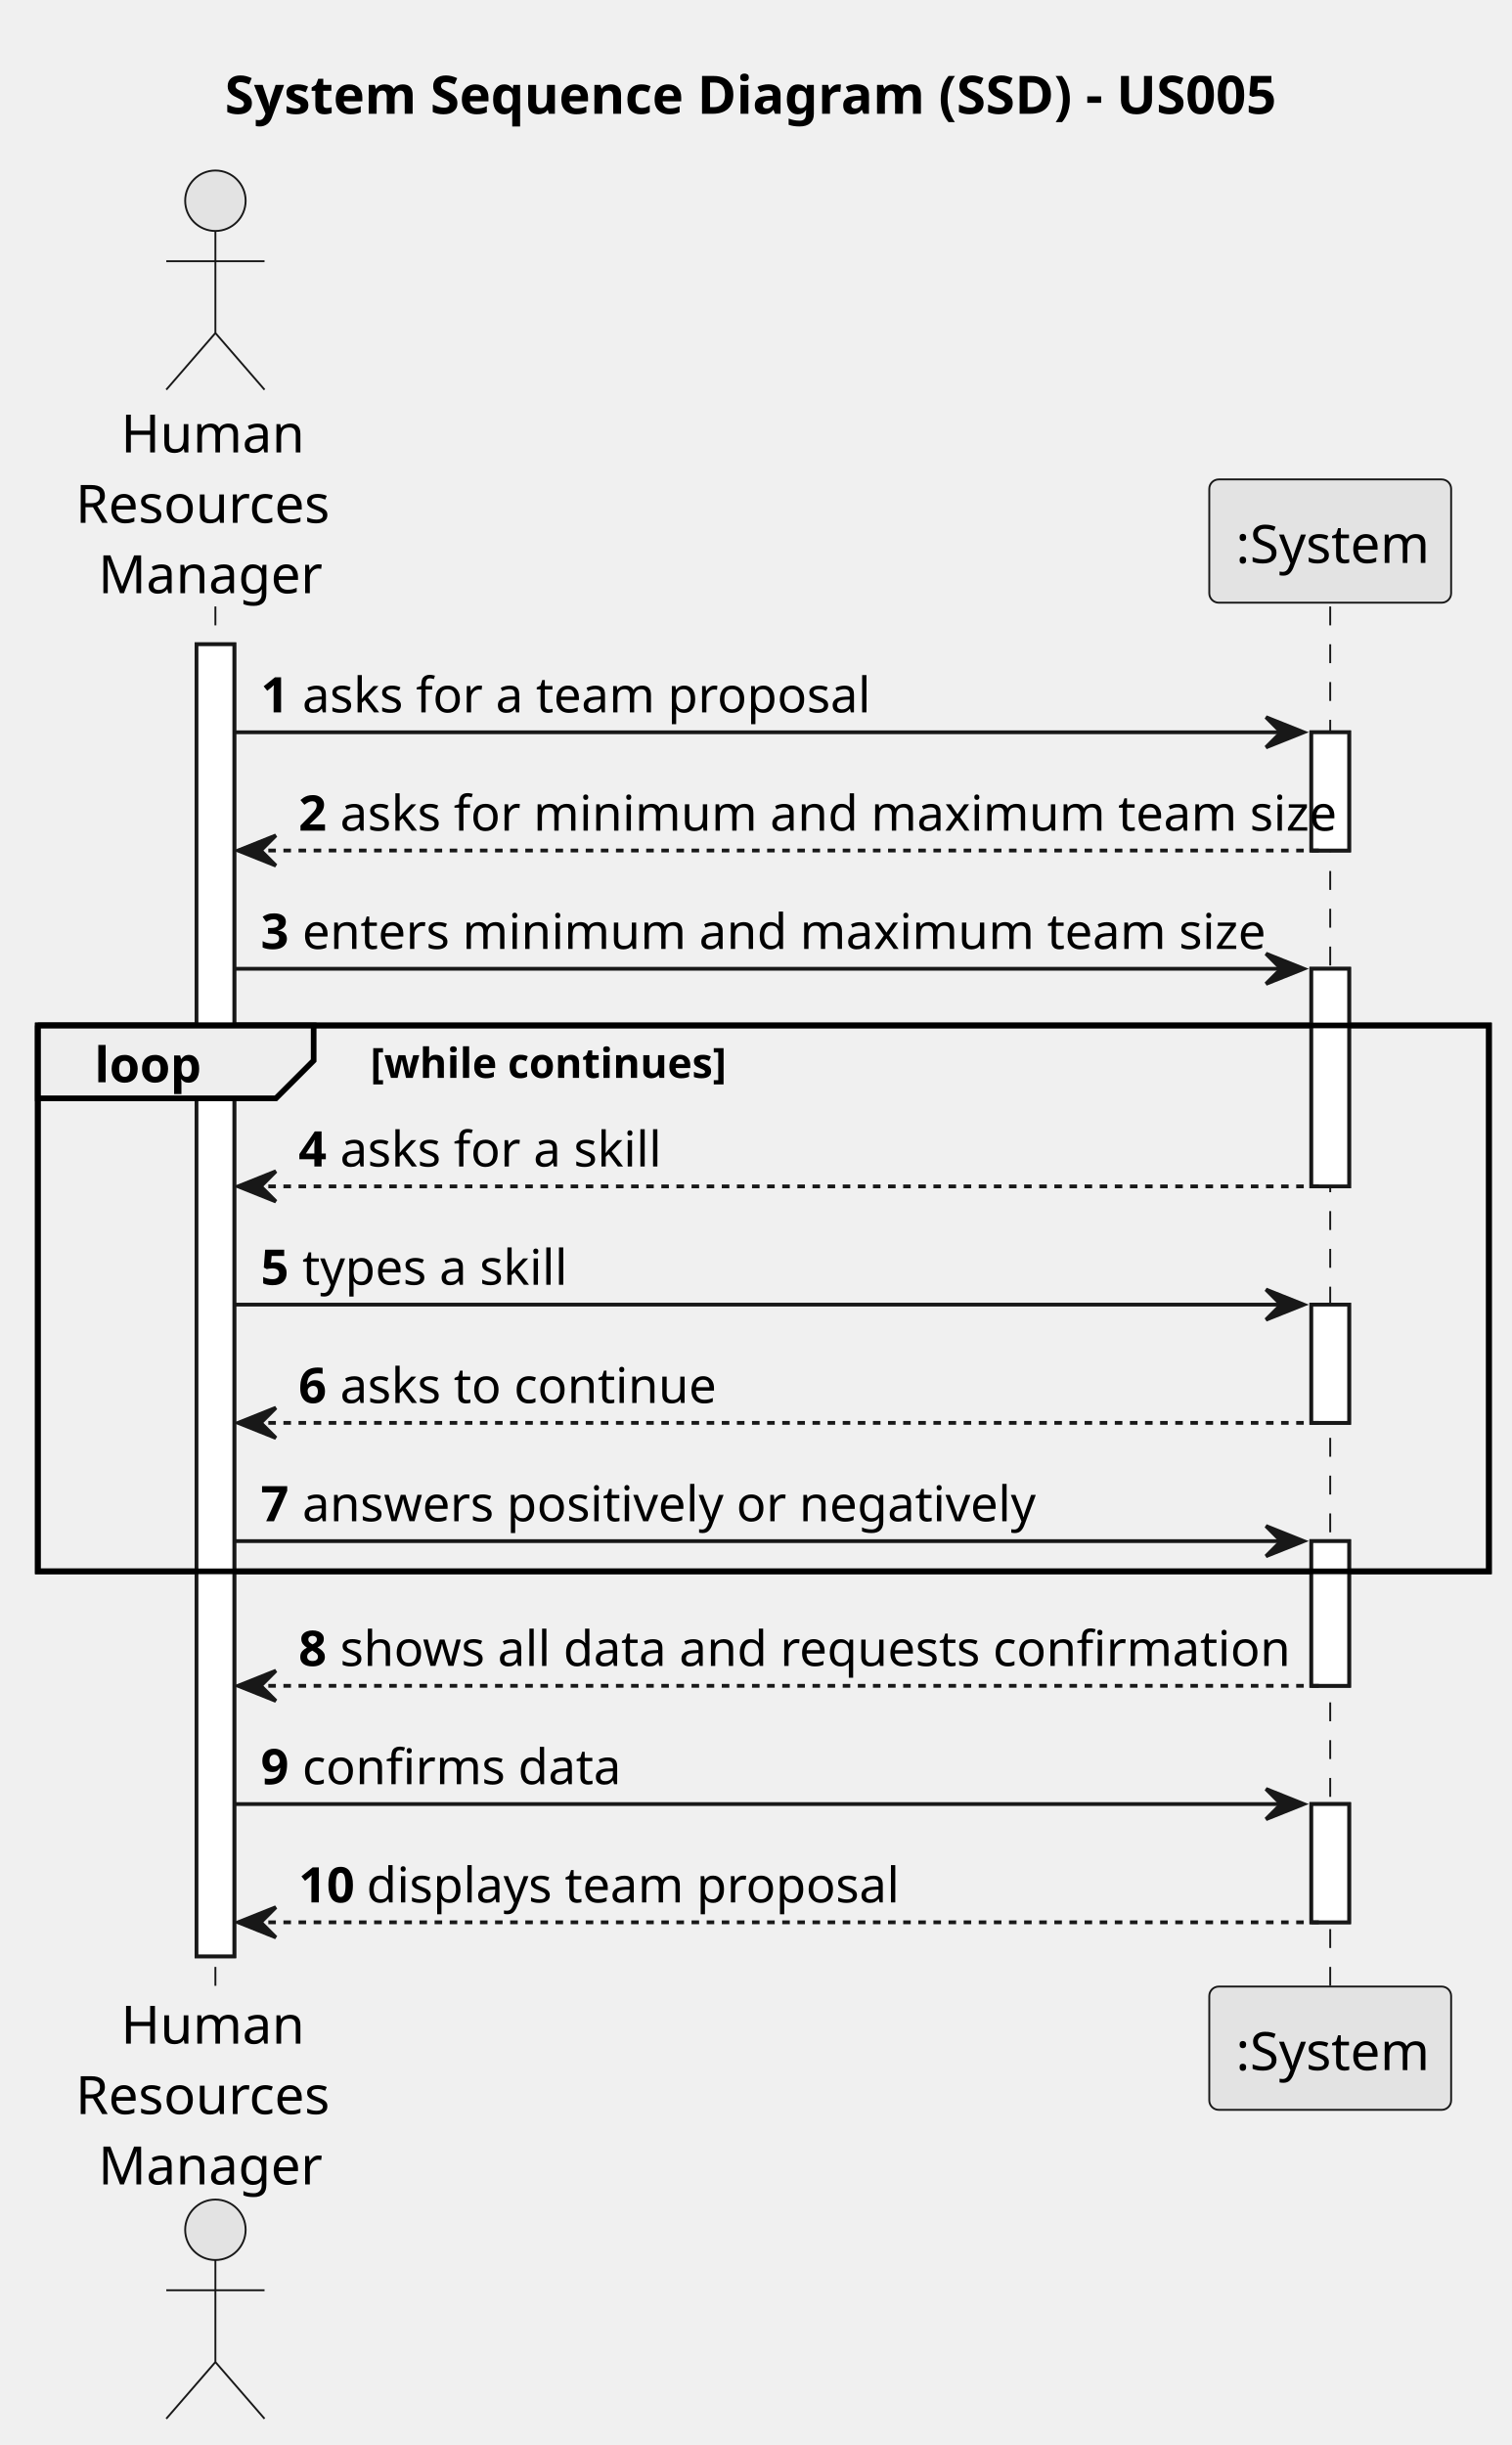
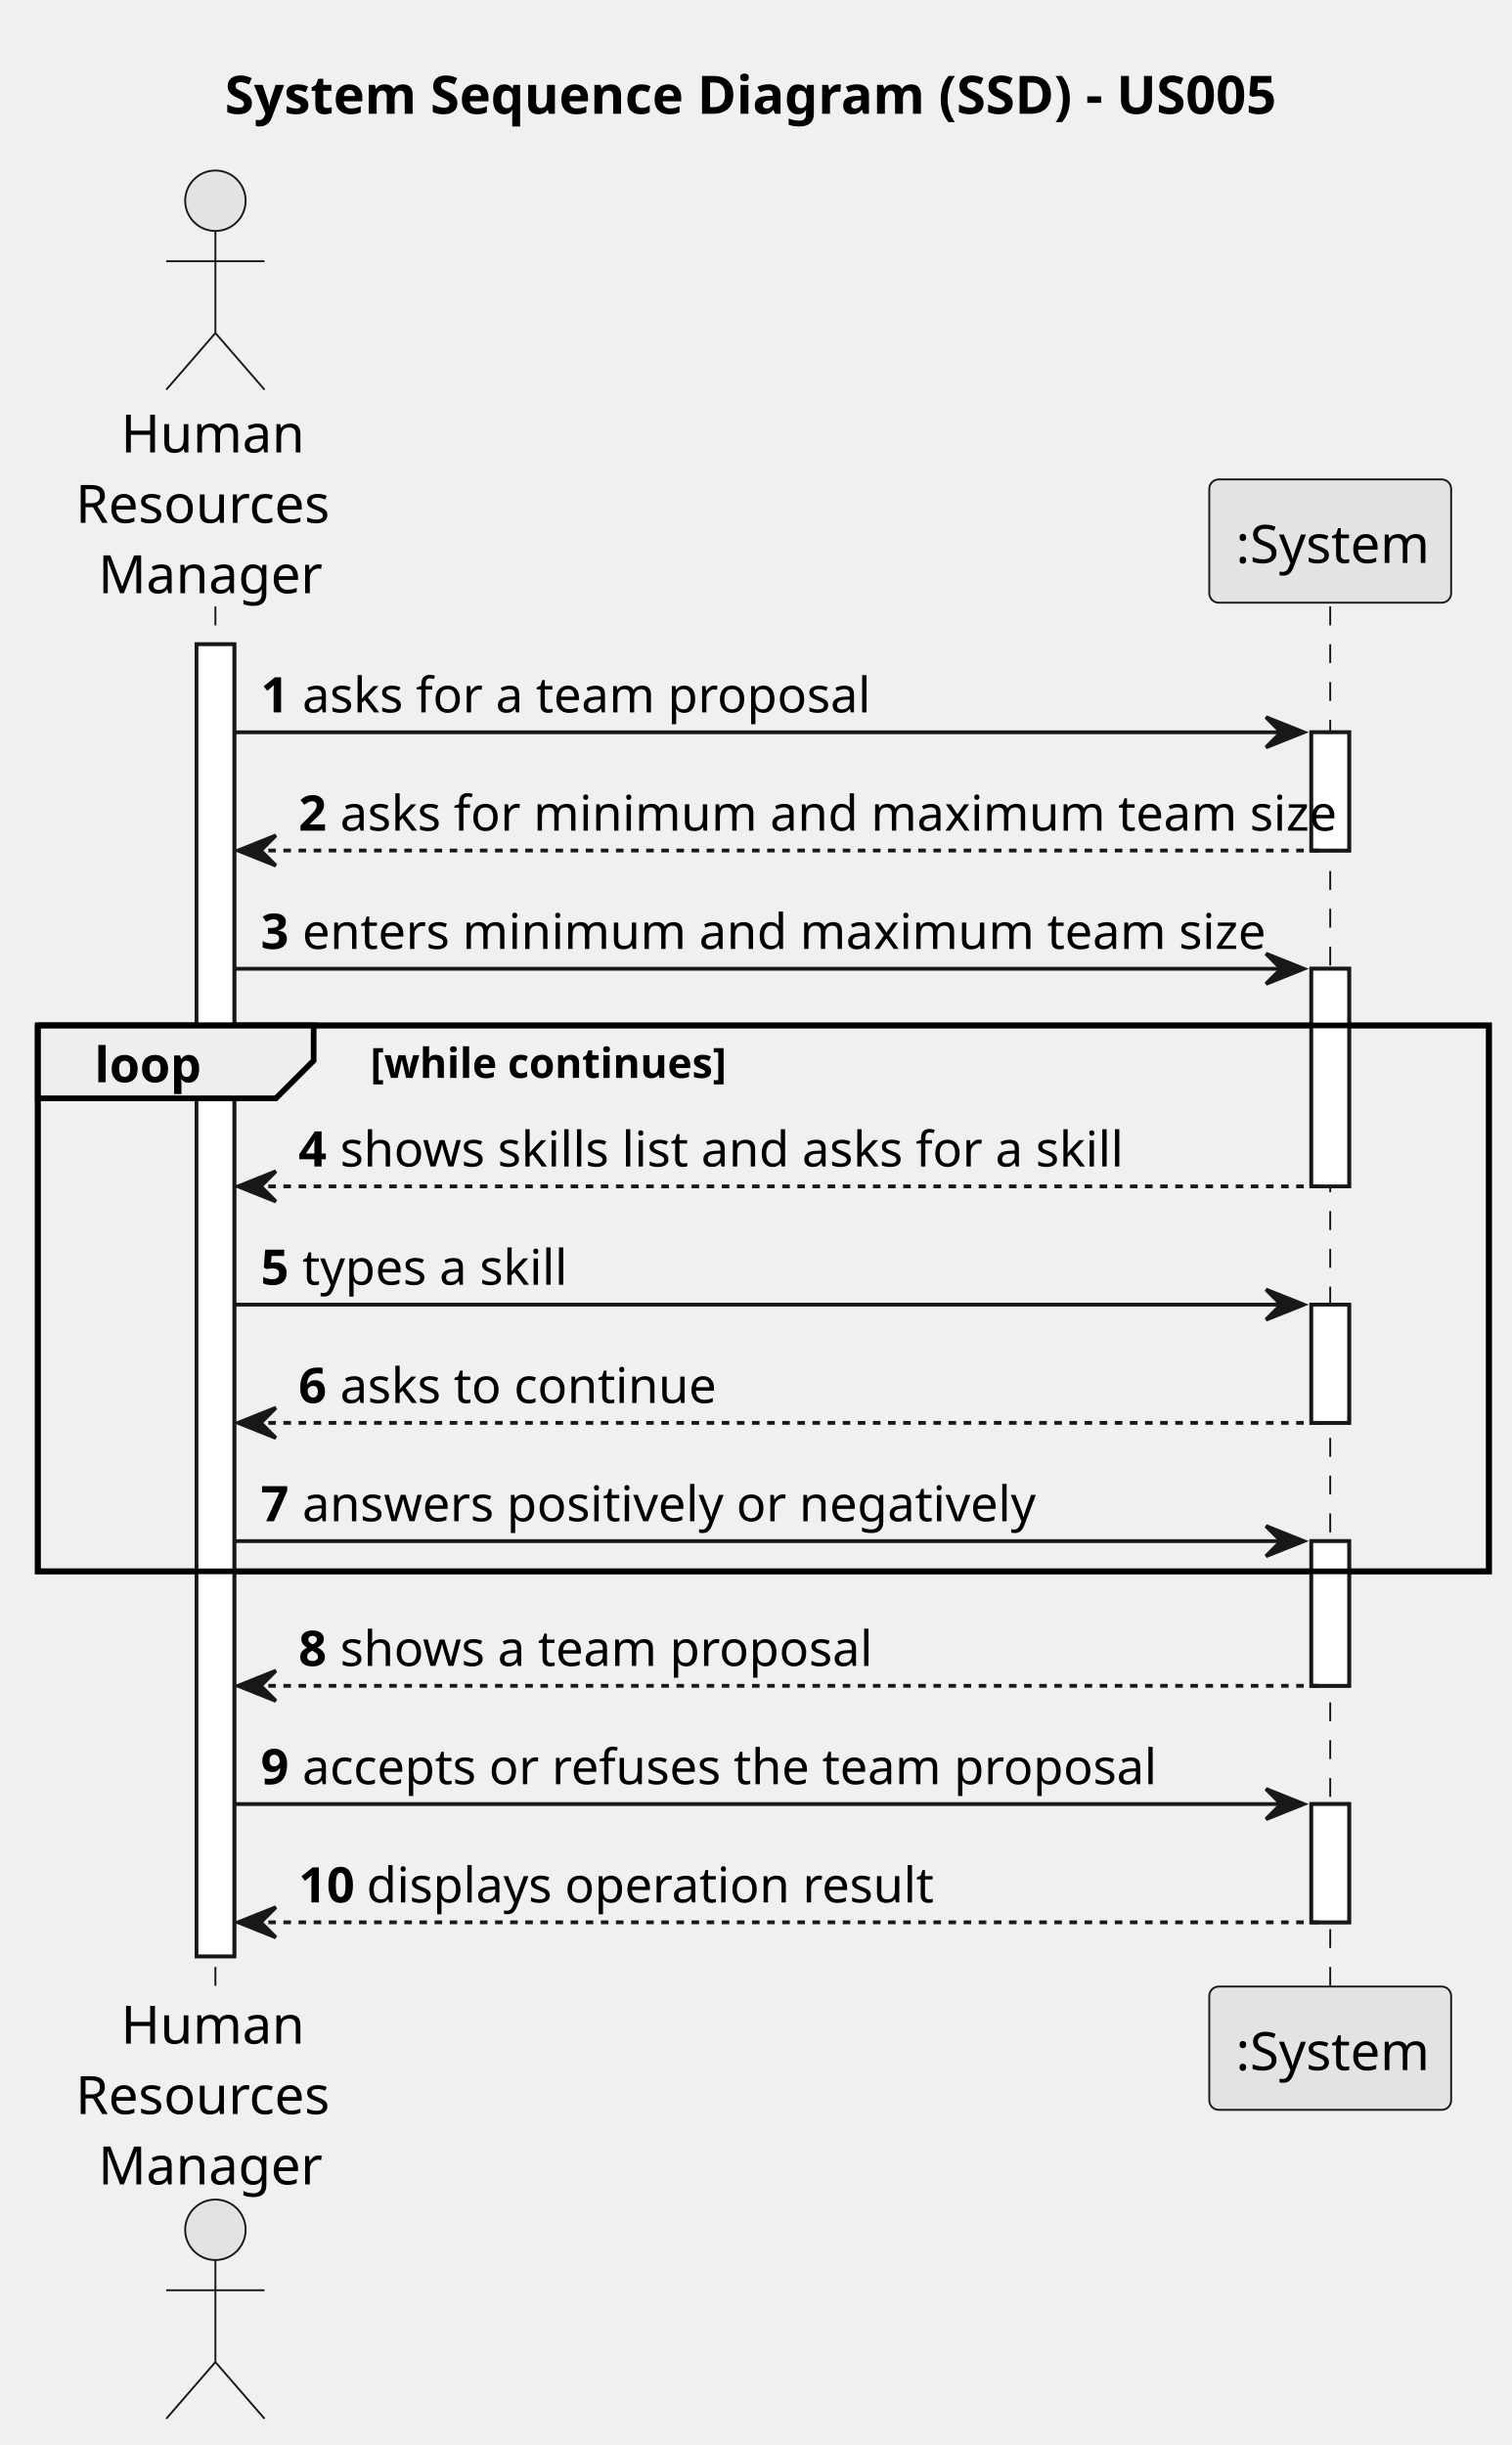
<svg xmlns="http://www.w3.org/2000/svg" contentStyleType="text/css" height="647px" preserveAspectRatio="none" style="width:400px;height:647px;background:#FFFFFF;" version="1.1" viewBox="0 0 400 647" width="400px" zoomAndPan="magnify">
  <defs />
  <g>
    <text fill="#000000" font-family="sans-serif" font-size="14" font-weight="bold" lengthAdjust="spacing" textLength="284" x="59.5" y="30.107">System Sequence Diagram (SSD) - US005</text>
    <rect fill="#FFFFFF" height="347.201" style="stroke:#181818;stroke-width:1.0;" width="10" x="52" y="170.484" />
    <rect fill="#FFFFFF" height="31.291" style="stroke:#181818;stroke-width:1.0;" width="10" x="347" y="193.775" />
    <rect fill="#FFFFFF" height="57.582" style="stroke:#181818;stroke-width:1.0;" width="10" x="347" y="256.357" />
    <rect fill="#FFFFFF" height="31.291" style="stroke:#181818;stroke-width:1.0;" width="10" x="347" y="345.231" />
    <rect fill="#FFFFFF" height="38.291" style="stroke:#181818;stroke-width:1.0;" width="10" x="347" y="407.812" />
    <rect fill="#FFFFFF" height="31.291" style="stroke:#181818;stroke-width:1.0;" width="10" x="347" y="477.394" />
    <rect fill="none" height="144.455" style="stroke:#000000;stroke-width:1.5;" width="384" x="10" y="271.357" />
    <line style="stroke:#181818;stroke-width:0.5;stroke-dasharray:5.0,5.0;" x1="57" x2="57" y1="160.484" y2="526.686" />
    <line style="stroke:#181818;stroke-width:0.5;stroke-dasharray:5.0,5.0;" x1="352" x2="352" y1="160.484" y2="526.686" />
    <text fill="#000000" font-family="sans-serif" font-size="14" lengthAdjust="spacing" textLength="44" x="32" y="119.728">Human</text>
    <text fill="#000000" font-family="sans-serif" font-size="14" lengthAdjust="spacing" textLength="68" x="20" y="138.35">Resources</text>
    <text fill="#000000" font-family="sans-serif" font-size="14" lengthAdjust="spacing" textLength="56" x="26" y="156.971">Manager</text>
    <ellipse cx="57" cy="53.121" fill="#E3E3E3" rx="8" ry="8" style="stroke:#181818;stroke-width:0.5;" />
    <path d="M57,61.121 L57,88.121 M44,69.121 L70,69.121 M57,88.121 L44,103.121 M57,88.121 L70,103.121 " fill="none" style="stroke:#181818;stroke-width:0.5;" />
    <text fill="#000000" font-family="sans-serif" font-size="14" lengthAdjust="spacing" textLength="44" x="32" y="540.793">Human</text>
    <text fill="#000000" font-family="sans-serif" font-size="14" lengthAdjust="spacing" textLength="68" x="20" y="559.414">Resources</text>
    <text fill="#000000" font-family="sans-serif" font-size="14" lengthAdjust="spacing" textLength="56" x="26" y="578.035">Manager</text>
    <ellipse cx="57" cy="590.049" fill="#E3E3E3" rx="8" ry="8" style="stroke:#181818;stroke-width:0.5;" />
    <path d="M57,598.049 L57,625.049 M44,606.049 L70,606.049 M57,625.049 L44,640.049 M57,625.049 L70,640.049 " fill="none" style="stroke:#181818;stroke-width:0.5;" />
    <rect fill="#E3E3E3" height="32.621" rx="2.5" ry="2.5" style="stroke:#181818;stroke-width:0.5;" width="64" x="320" y="126.863" />
    <text fill="#000000" font-family="sans-serif" font-size="14" lengthAdjust="spacing" textLength="50" x="327" y="148.971">:System</text>
    <rect fill="#E3E3E3" height="32.621" rx="2.5" ry="2.5" style="stroke:#181818;stroke-width:0.5;" width="64" x="320" y="525.686" />
    <text fill="#000000" font-family="sans-serif" font-size="14" lengthAdjust="spacing" textLength="50" x="327" y="547.793">:System</text>
    <rect fill="#FFFFFF" height="347.201" style="stroke:#181818;stroke-width:1.0;" width="10" x="52" y="170.484" />
    <rect fill="#FFFFFF" height="31.291" style="stroke:#181818;stroke-width:1.0;" width="10" x="347" y="193.775" />
    <rect fill="#FFFFFF" height="57.582" style="stroke:#181818;stroke-width:1.0;" width="10" x="347" y="256.357" />
    <rect fill="#FFFFFF" height="31.291" style="stroke:#181818;stroke-width:1.0;" width="10" x="347" y="345.231" />
    <rect fill="#FFFFFF" height="38.291" style="stroke:#181818;stroke-width:1.0;" width="10" x="347" y="407.812" />
    <rect fill="#FFFFFF" height="31.291" style="stroke:#181818;stroke-width:1.0;" width="10" x="347" y="477.394" />
    <polygon fill="#181818" points="335,189.775,345,193.775,335,197.775,339,193.775" style="stroke:#181818;stroke-width:1.0;" />
    <line style="stroke:#181818;stroke-width:1.0;" x1="62" x2="341" y1="193.775" y2="193.775" />
    <text fill="#000000" font-family="sans-serif" font-size="13" font-weight="bold" lengthAdjust="spacing" textLength="7" x="69" y="188.513">1</text>
    <text fill="#000000" font-family="sans-serif" font-size="13" lengthAdjust="spacing" textLength="143" x="80" y="188.513">asks for a team proposal</text>
    <polygon fill="#181818" points="73,221.066,63,225.066,73,229.066,69,225.066" style="stroke:#181818;stroke-width:1.0;" />
    <line style="stroke:#181818;stroke-width:1.0;stroke-dasharray:2.0,2.0;" x1="67" x2="351" y1="225.066" y2="225.066" />
    <text fill="#000000" font-family="sans-serif" font-size="13" font-weight="bold" lengthAdjust="spacing" textLength="7" x="79" y="219.804">2</text>
    <text fill="#000000" font-family="sans-serif" font-size="13" lengthAdjust="spacing" textLength="250" x="90" y="219.804">asks for minimum and maximum team size</text>
    <polygon fill="#181818" points="335,252.357,345,256.357,335,260.357,339,256.357" style="stroke:#181818;stroke-width:1.0;" />
    <line style="stroke:#181818;stroke-width:1.0;" x1="62" x2="341" y1="256.357" y2="256.357" />
    <text fill="#000000" font-family="sans-serif" font-size="13" font-weight="bold" lengthAdjust="spacing" textLength="7" x="69" y="251.095">3</text>
    <text fill="#000000" font-family="sans-serif" font-size="13" lengthAdjust="spacing" textLength="244" x="80" y="251.095">enters  minimum and maximum team size</text>
    <path d="M10,271.357 L83,271.357 L83,280.648 L73,290.648 L10,290.648 L10,271.357 " fill="#EEEEEE" style="stroke:#000000;stroke-width:1.5;" />
    <rect fill="none" height="144.455" style="stroke:#000000;stroke-width:1.5;" width="384" x="10" y="271.357" />
    <text fill="#000000" font-family="sans-serif" font-size="13" font-weight="bold" lengthAdjust="spacing" textLength="28" x="25" y="286.386">loop</text>
    <text fill="#000000" font-family="sans-serif" font-size="11" font-weight="bold" lengthAdjust="spacing" textLength="96" x="98" y="285.228">[while continues]</text>
    <polygon fill="#181818" points="73,309.94,63,313.94,73,317.94,69,313.94" style="stroke:#181818;stroke-width:1.0;" />
    <line style="stroke:#181818;stroke-width:1.0;stroke-dasharray:2.0,2.0;" x1="67" x2="351" y1="313.94" y2="313.94" />
    <text fill="#000000" font-family="sans-serif" font-size="13" font-weight="bold" lengthAdjust="spacing" textLength="7" x="79" y="308.677">4</text>
-     <text fill="#000000" font-family="sans-serif" font-size="13" lengthAdjust="spacing" textLength="84" x="90" y="308.677">asks for a skill</text>
+     <text fill="#000000" font-family="sans-serif" font-size="13" lengthAdjust="spacing" textLength="205" x="90" y="308.677">shows skills list and asks for a skill</text>
    <polygon fill="#181818" points="335,341.231,345,345.231,335,349.231,339,345.231" style="stroke:#181818;stroke-width:1.0;" />
    <line style="stroke:#181818;stroke-width:1.0;" x1="62" x2="341" y1="345.231" y2="345.231" />
    <text fill="#000000" font-family="sans-serif" font-size="13" font-weight="bold" lengthAdjust="spacing" textLength="7" x="69" y="339.968">5</text>
    <text fill="#000000" font-family="sans-serif" font-size="13" lengthAdjust="spacing" textLength="70" x="80" y="339.968">types a skill</text>
    <polygon fill="#181818" points="73,372.522,63,376.522,73,380.522,69,376.522" style="stroke:#181818;stroke-width:1.0;" />
    <line style="stroke:#181818;stroke-width:1.0;stroke-dasharray:2.0,2.0;" x1="67" x2="351" y1="376.522" y2="376.522" />
    <text fill="#000000" font-family="sans-serif" font-size="13" font-weight="bold" lengthAdjust="spacing" textLength="7" x="79" y="371.259">6</text>
    <text fill="#000000" font-family="sans-serif" font-size="13" lengthAdjust="spacing" textLength="96" x="90" y="371.259">asks to continue</text>
    <polygon fill="#181818" points="335,403.812,345,407.812,335,411.812,339,407.812" style="stroke:#181818;stroke-width:1.0;" />
    <line style="stroke:#181818;stroke-width:1.0;" x1="62" x2="341" y1="407.812" y2="407.812" />
    <text fill="#000000" font-family="sans-serif" font-size="13" font-weight="bold" lengthAdjust="spacing" textLength="7" x="69" y="402.55">7</text>
    <text fill="#000000" font-family="sans-serif" font-size="13" lengthAdjust="spacing" textLength="181" x="80" y="402.55">answers positively or negatively</text>
    <polygon fill="#181818" points="73,442.103,63,446.103,73,450.103,69,446.103" style="stroke:#181818;stroke-width:1.0;" />
    <line style="stroke:#181818;stroke-width:1.0;stroke-dasharray:2.0,2.0;" x1="67" x2="351" y1="446.103" y2="446.103" />
    <text fill="#000000" font-family="sans-serif" font-size="13" font-weight="bold" lengthAdjust="spacing" textLength="7" x="79" y="440.841">8</text>
-     <text fill="#000000" font-family="sans-serif" font-size="13" lengthAdjust="spacing" textLength="236" x="90" y="440.841">shows all data and requests confirmation</text>
+     <text fill="#000000" font-family="sans-serif" font-size="13" lengthAdjust="spacing" textLength="134" x="90" y="440.841">shows a team proposal</text>
    <polygon fill="#181818" points="335,473.394,345,477.394,335,481.394,339,477.394" style="stroke:#181818;stroke-width:1.0;" />
    <line style="stroke:#181818;stroke-width:1.0;" x1="62" x2="341" y1="477.394" y2="477.394" />
    <text fill="#000000" font-family="sans-serif" font-size="13" font-weight="bold" lengthAdjust="spacing" textLength="7" x="69" y="472.132">9</text>
-     <text fill="#000000" font-family="sans-serif" font-size="13" lengthAdjust="spacing" textLength="78" x="80" y="472.132">confirms data</text>
+     <text fill="#000000" font-family="sans-serif" font-size="13" lengthAdjust="spacing" textLength="215" x="80" y="472.132">accepts or refuses the team proposal</text>
    <polygon fill="#181818" points="73,504.685,63,508.685,73,512.686,69,508.685" style="stroke:#181818;stroke-width:1.0;" />
    <line style="stroke:#181818;stroke-width:1.0;stroke-dasharray:2.0,2.0;" x1="67" x2="351" y1="508.685" y2="508.685" />
    <text fill="#000000" font-family="sans-serif" font-size="13" font-weight="bold" lengthAdjust="spacing" textLength="14" x="79" y="503.423">10</text>
-     <text fill="#000000" font-family="sans-serif" font-size="13" lengthAdjust="spacing" textLength="134" x="97" y="503.423">displays team proposal</text>
+     <text fill="#000000" font-family="sans-serif" font-size="13" lengthAdjust="spacing" textLength="141" x="97" y="503.423">displays operation result</text>
  </g>
</svg>
